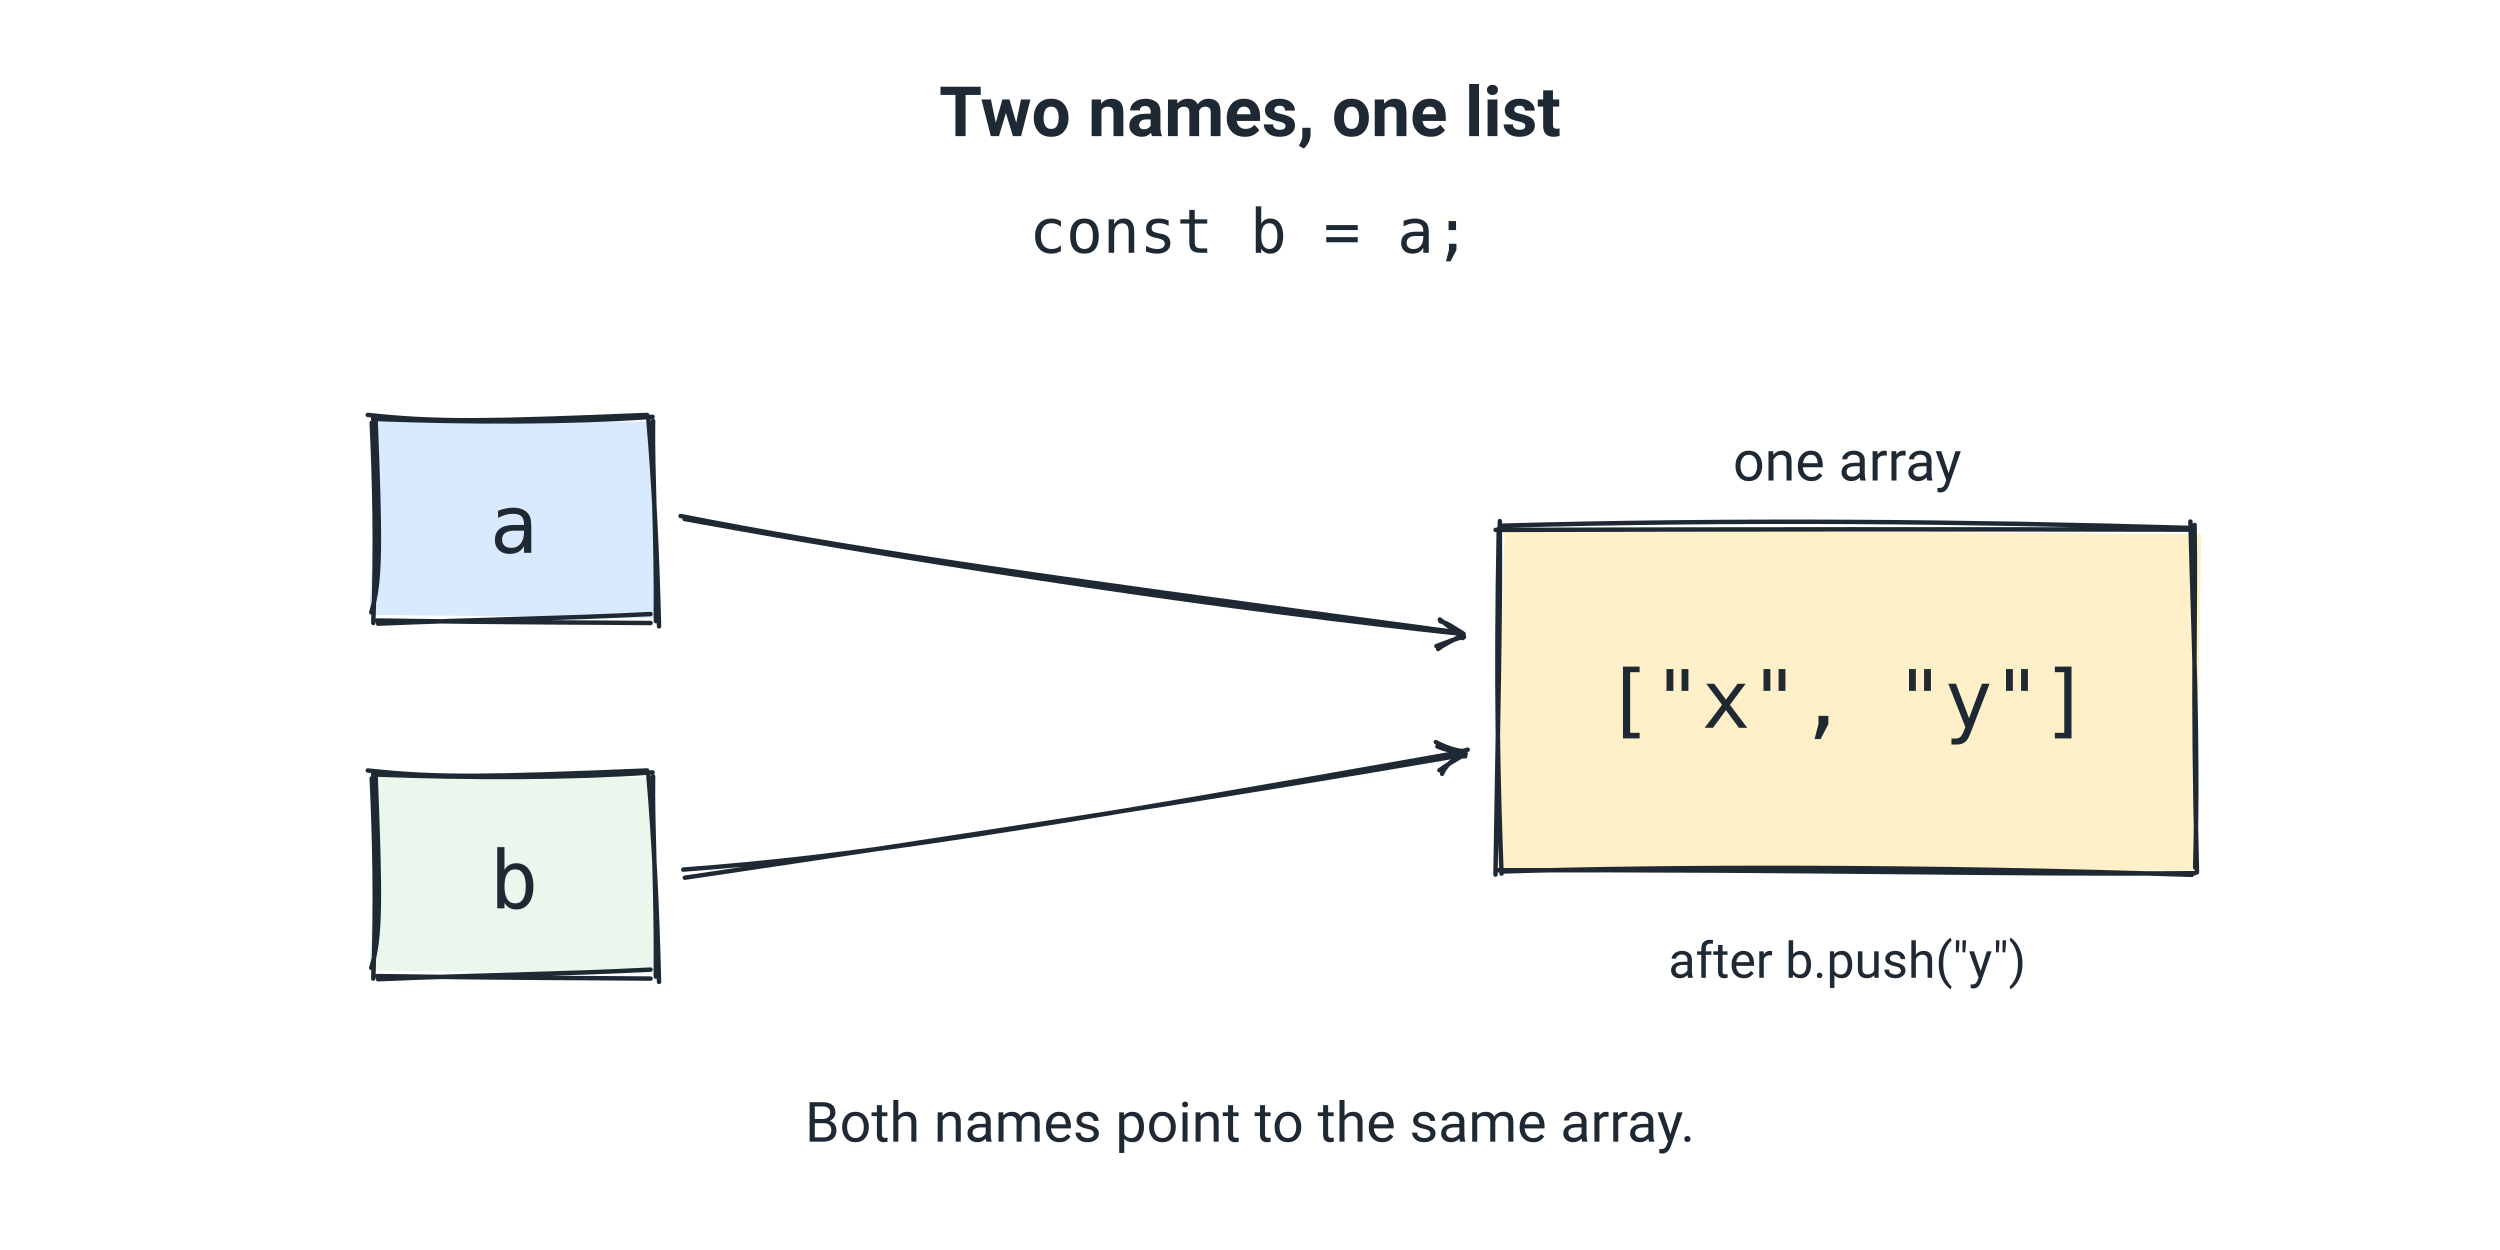
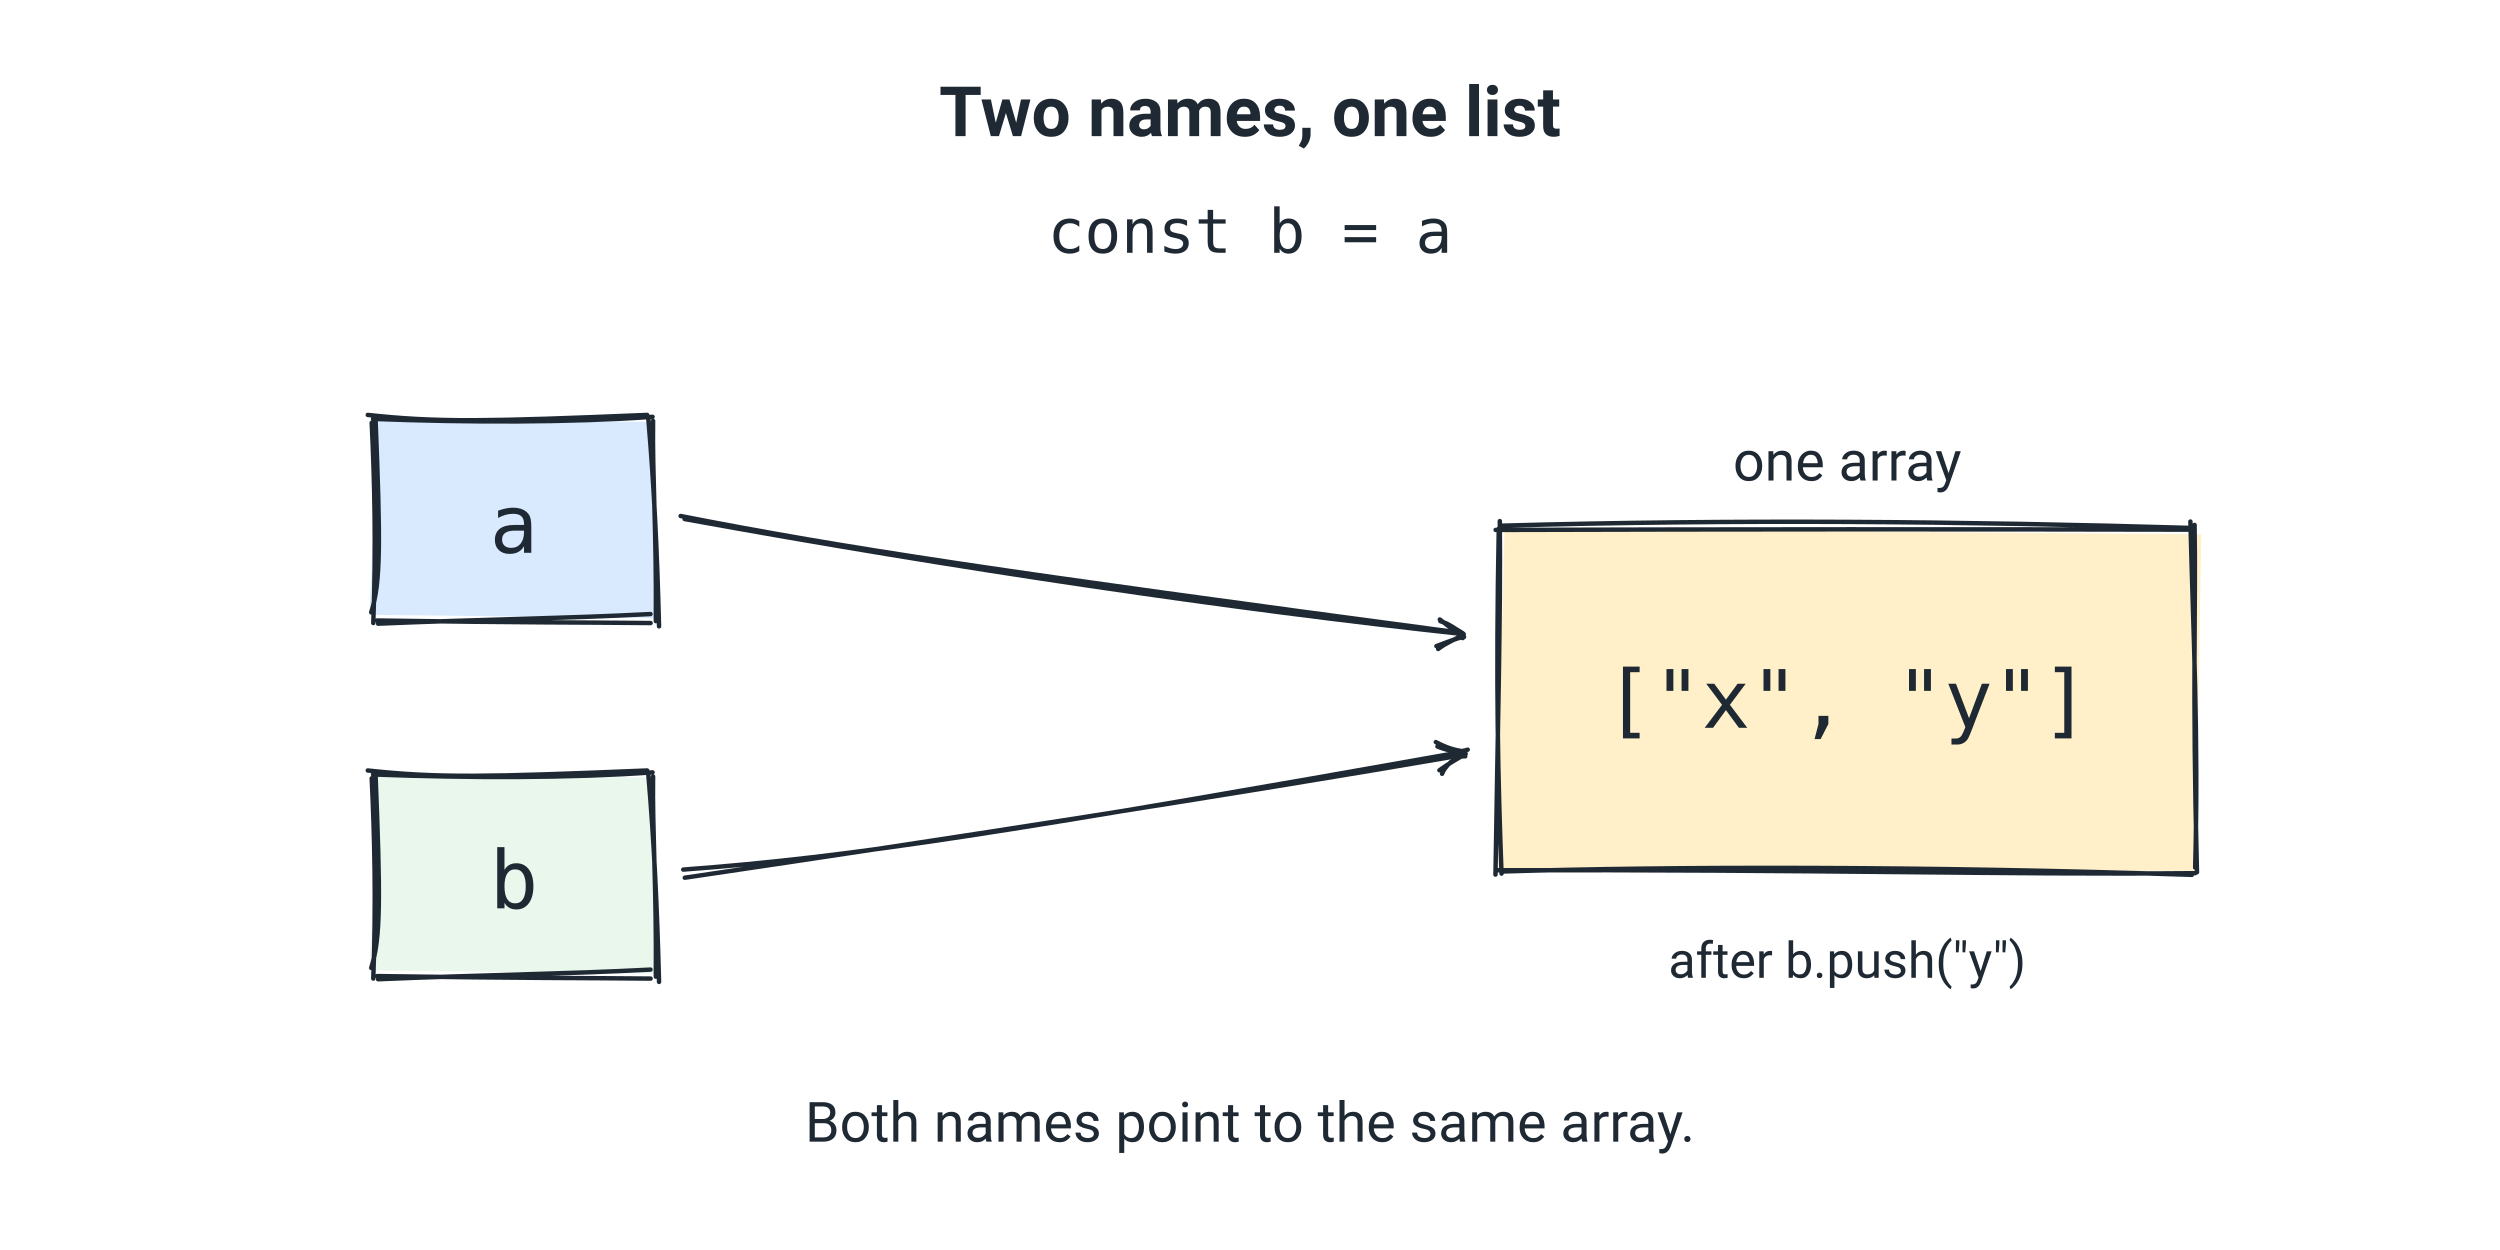
<svg xmlns="http://www.w3.org/2000/svg" viewBox="0 0 900 450" width="900" height="450" font-family="system-ui, -apple-system, 'Segoe UI', Roboto, sans-serif">
  <rect width="900" height="450" fill="#ffffff" />
  <text x="450" y="49" font-size="25" font-weight="700" fill="#1f2933" text-anchor="middle">Two names, one list</text>
-   <text x="450" y="91" font-size="22" font-weight="400" fill="#1f2933" text-anchor="middle" font-family="monospace">const b = a;</text>
+   <text x="450" y="91" font-size="22" font-weight="400" fill="#1f2933" text-anchor="middle" font-family="monospace">const b = a</text>
  <path d="M136.037 150.937 L234.115 151.88 L237.309 222.53 L133.023 221.346" stroke="none" stroke-width="0" fill="#d9eaff" stroke-linecap="round" stroke-linejoin="round" />
  <path d="M132.401 149.371 C157.293 152.092, 175.109 151.762, 232.978 149.37 M134.297 150.808 C168.745 152.13, 205.679 152.146, 234.919 150.051 M233.384 150.68 C235.463 175.017, 236.556 198.111, 237.254 225.489 M235.109 151.527 C234.831 171.044, 236.345 191.391, 236.103 223.605 M234.18 221.058 C203.006 222.686, 173.338 222.94, 136.112 224.528 M234.215 224.292 C211.062 224.051, 188.165 224.18, 135.744 223.381 M133.643 220.439 C137.106 209.74, 136.941 194.734, 135.185 150.425 M134.383 224.284 C135.396 197.311, 134.801 172.729, 133.811 152.191" stroke="#1f2933" stroke-width="1.6" fill="none" stroke-linecap="round" stroke-linejoin="round" />
  <text x="185" y="199" font-size="29" font-weight="400" fill="#1f2933" text-anchor="middle" font-family="monospace">a</text>
  <path d="M136.037 278.937 L234.115 279.88 L237.309 350.53 L133.023 349.346" stroke="none" stroke-width="0" fill="#e9f7ec" stroke-linecap="round" stroke-linejoin="round" />
  <path d="M132.401 277.371 C157.293 280.092, 175.109 279.762, 232.978 277.37 M134.297 278.808 C168.745 280.13, 205.679 280.146, 234.919 278.051 M233.384 278.68 C235.463 303.017, 236.556 326.111, 237.254 353.489 M235.109 279.527 C234.831 299.044, 236.345 319.391, 236.103 351.605 M234.18 349.058 C203.006 350.686, 173.338 350.94, 136.112 352.528 M234.215 352.292 C211.062 352.051, 188.165 352.18, 135.744 351.381 M133.643 348.439 C137.106 337.74, 136.941 322.734, 135.185 278.425 M134.383 352.284 C135.396 325.311, 134.801 300.729, 133.811 280.191" stroke="#1f2933" stroke-width="1.6" fill="none" stroke-linecap="round" stroke-linejoin="round" />
  <text x="185" y="327" font-size="29" font-weight="400" fill="#1f2933" text-anchor="middle" font-family="monospace">b</text>
  <path d="M245.021 185.76 C304.848 197.476, 359.191 205.626, 525.461 227.759 M246.465 186.854 C344.136 204.629, 443.499 219.319, 526.938 228.277" stroke="#1f2933" stroke-width="1.6" fill="none" stroke-linecap="round" stroke-linejoin="round" />
  <path d="M526.111 228.824 C523.431 230.424, 520.644 231.406, 517.735 233.631 M527.06 229.29 C523.863 229.872, 521.767 230.933, 517.101 232.595" stroke="#1f2933" stroke-width="1.6" fill="none" stroke-linecap="round" stroke-linejoin="round" />
  <path d="M526.549 227.932 C523.64 226.244, 521.543 224.464, 518.526 223.639 M526.568 229.711 C524.425 227.569, 522.456 226.206, 518.324 223.008" stroke="#1f2933" stroke-width="1.6" fill="none" stroke-linecap="round" stroke-linejoin="round" />
  <path d="M245.967 313.051 C306.443 308.607, 364.464 299.428, 527.141 270.562 M246.531 315.977 C344.385 301.54, 440.915 286.571, 526.095 271.906" stroke="#1f2933" stroke-width="1.6" fill="none" stroke-linecap="round" stroke-linejoin="round" />
  <path d="M527.484 272.27 C523.666 271.994, 519.941 276.242, 519.146 278.57 M527.649 271.333 C524.697 273.216, 521.758 274.679, 518.188 277.303" stroke="#1f2933" stroke-width="1.6" fill="none" stroke-linecap="round" stroke-linejoin="round" />
  <path d="M528.379 269.878 C524.46 271.279, 519.972 269.755, 517.473 268.736 M526.778 270.506 C523.934 270.046, 520.849 269.283, 516.892 267.148" stroke="#1f2933" stroke-width="1.6" fill="none" stroke-linecap="round" stroke-linejoin="round" />
  <path d="M541.666 190.345 L792.467 192.363 L790.393 313.515 L538.412 313.575" stroke="none" stroke-width="0" fill="#fff0c9" stroke-linecap="round" stroke-linejoin="round" />
  <path d="M538.432 190.776 C624.584 190.512, 707.513 190.486, 789.415 190.677 M540.146 189.257 C623.984 186.905, 706.661 187.672, 789.957 190.085 M788.547 187.755 C789.479 226.511, 791.547 264.936, 790.258 312.317 M790.051 188.971 C790.566 217.678, 789.17 246.277, 790.909 314.022 M790.238 314.348 C722.029 314.959, 655.058 312.995, 538.427 313.291 M789.061 314.946 C693.941 311.787, 600.763 311.878, 540.692 313.74 M538.37 314.848 C539.083 266.886, 540.294 221.732, 539.935 187.598 M540.553 314.498 C539.309 280.823, 538.469 247.531, 539.554 190.244" stroke="#1f2933" stroke-width="1.6" fill="none" stroke-linecap="round" stroke-linejoin="round" />
  <text x="665" y="173" font-size="20" font-weight="400" fill="#1f2933" text-anchor="middle">one array</text>
  <text x="665" y="262" font-size="29" font-weight="400" fill="#1f2933" text-anchor="middle" font-family="monospace">["x", "y"]</text>
  <text x="665" y="352" font-size="18" font-weight="400" fill="#1f2933" text-anchor="middle">after b.push("y")</text>
  <text x="450" y="411" font-size="20" font-weight="400" fill="#1f2933" text-anchor="middle">Both names point to the same array.</text>
</svg>
